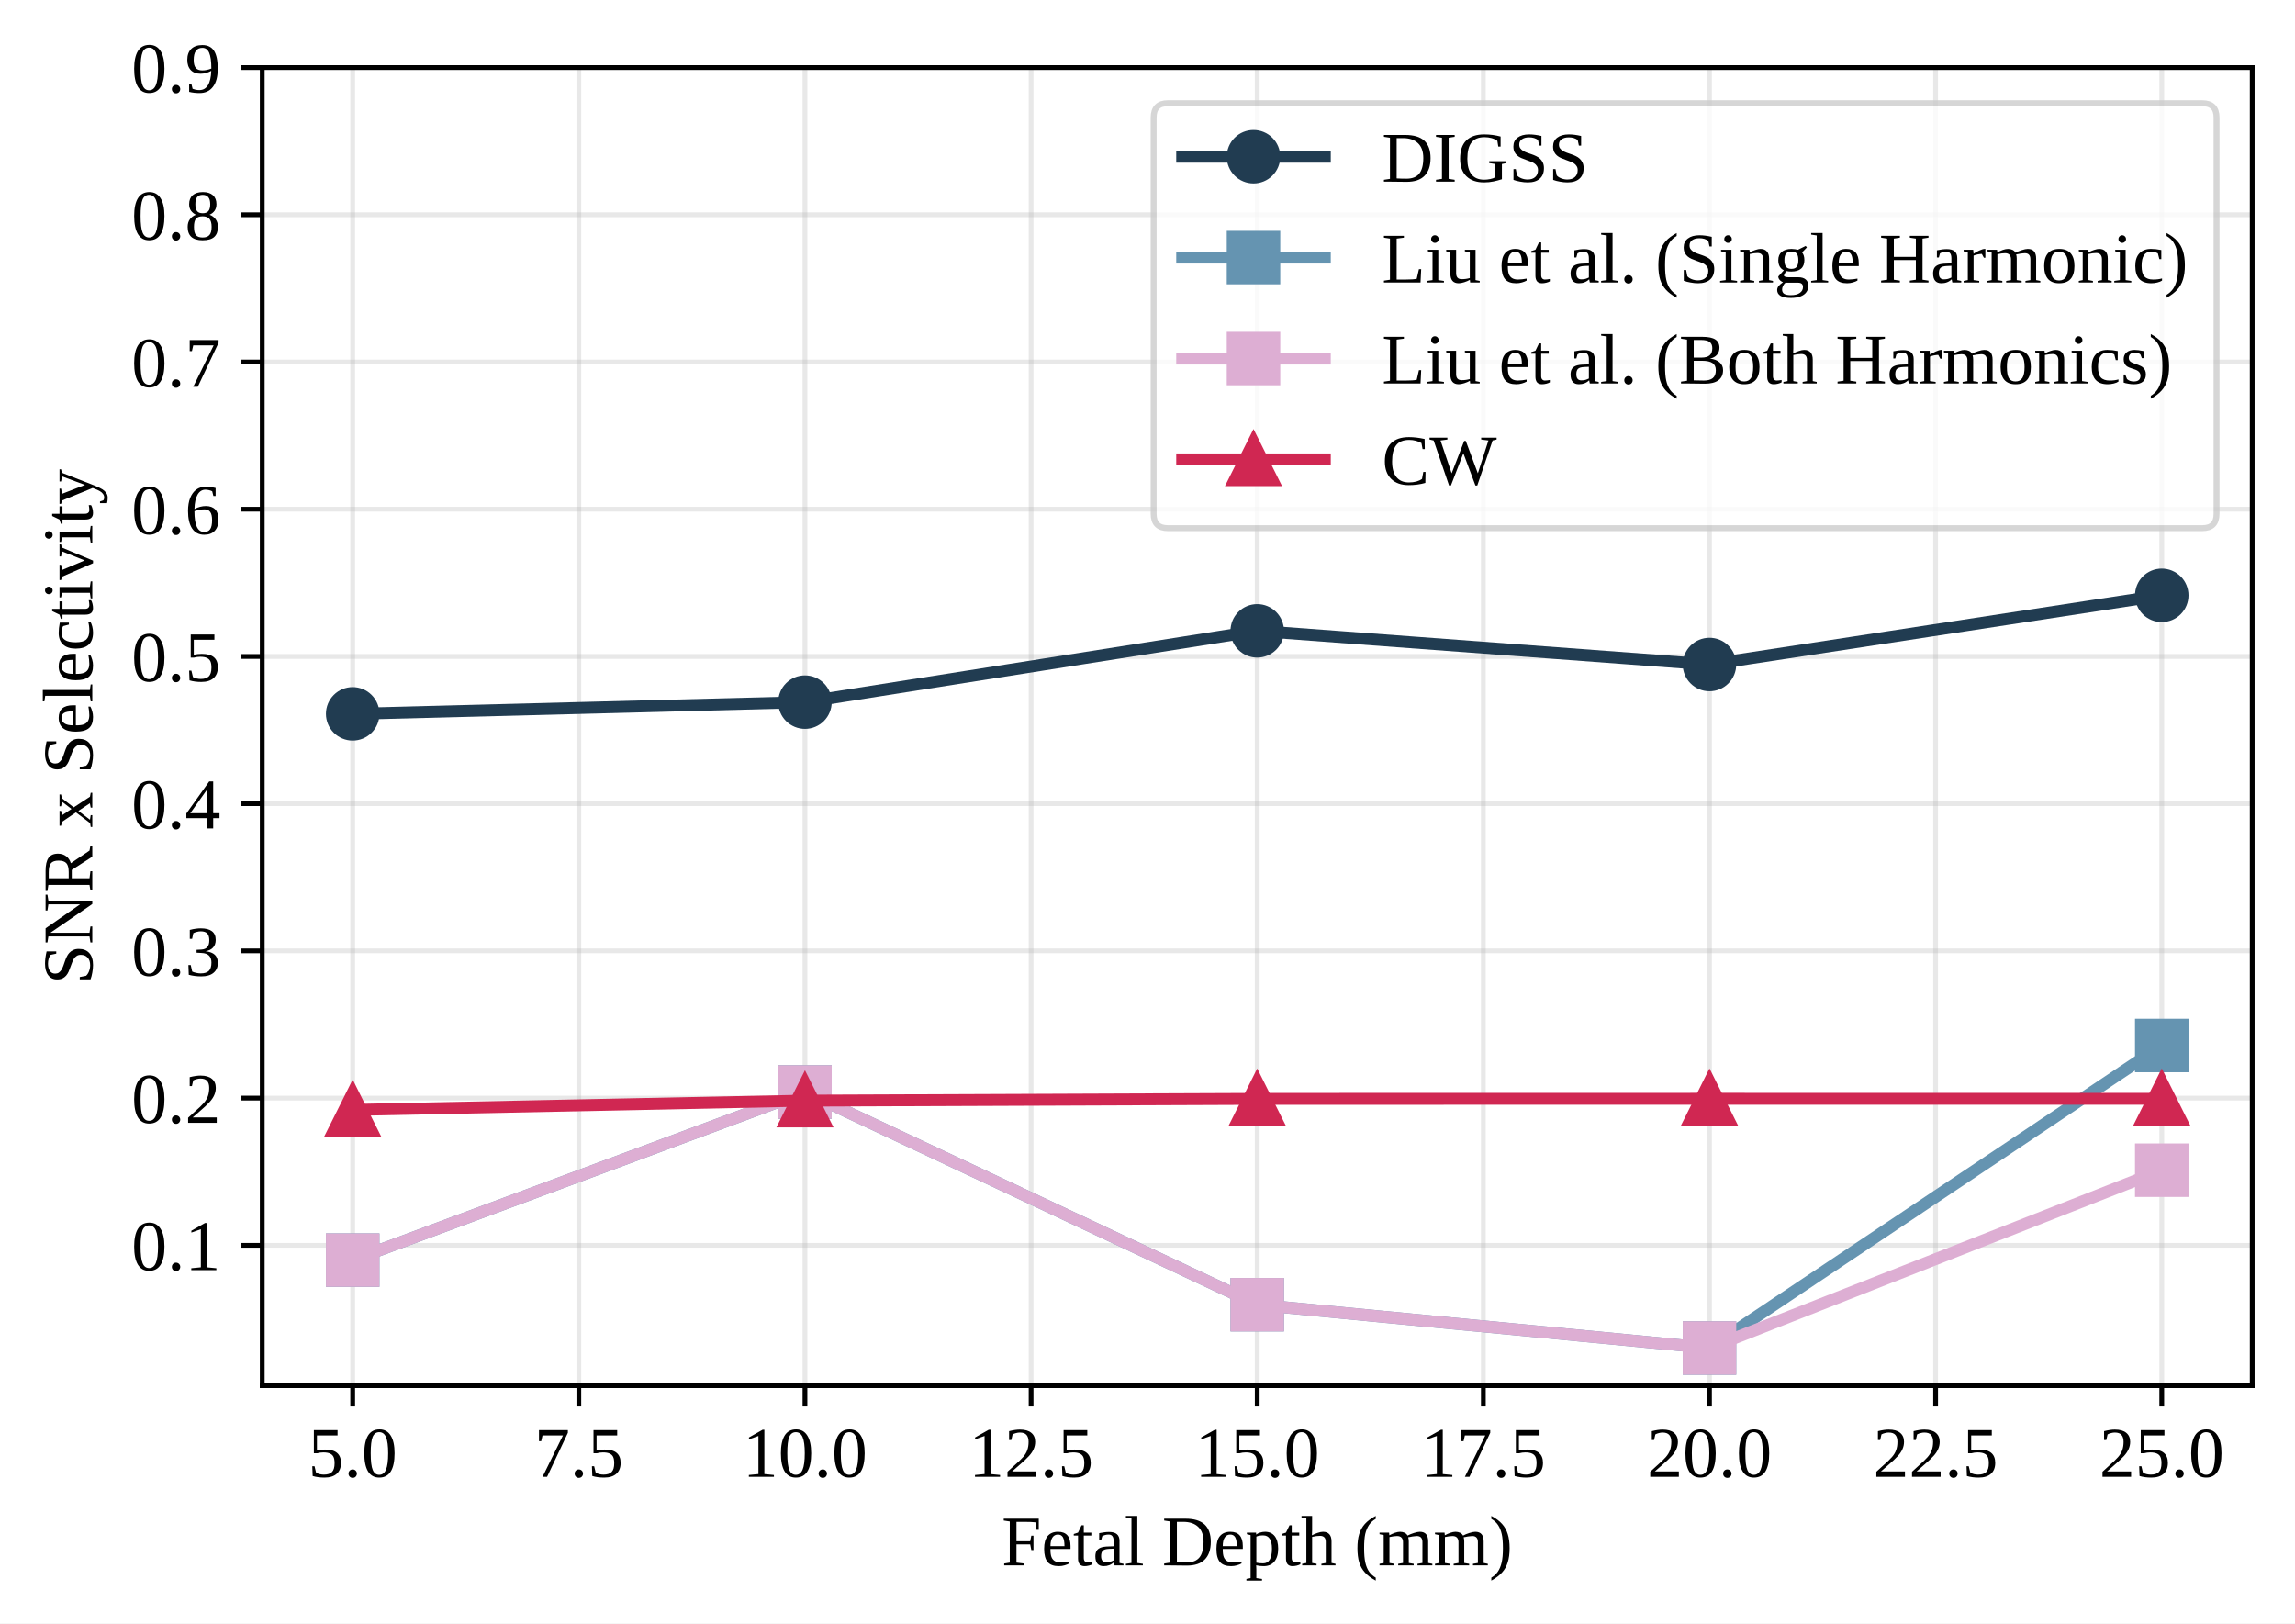
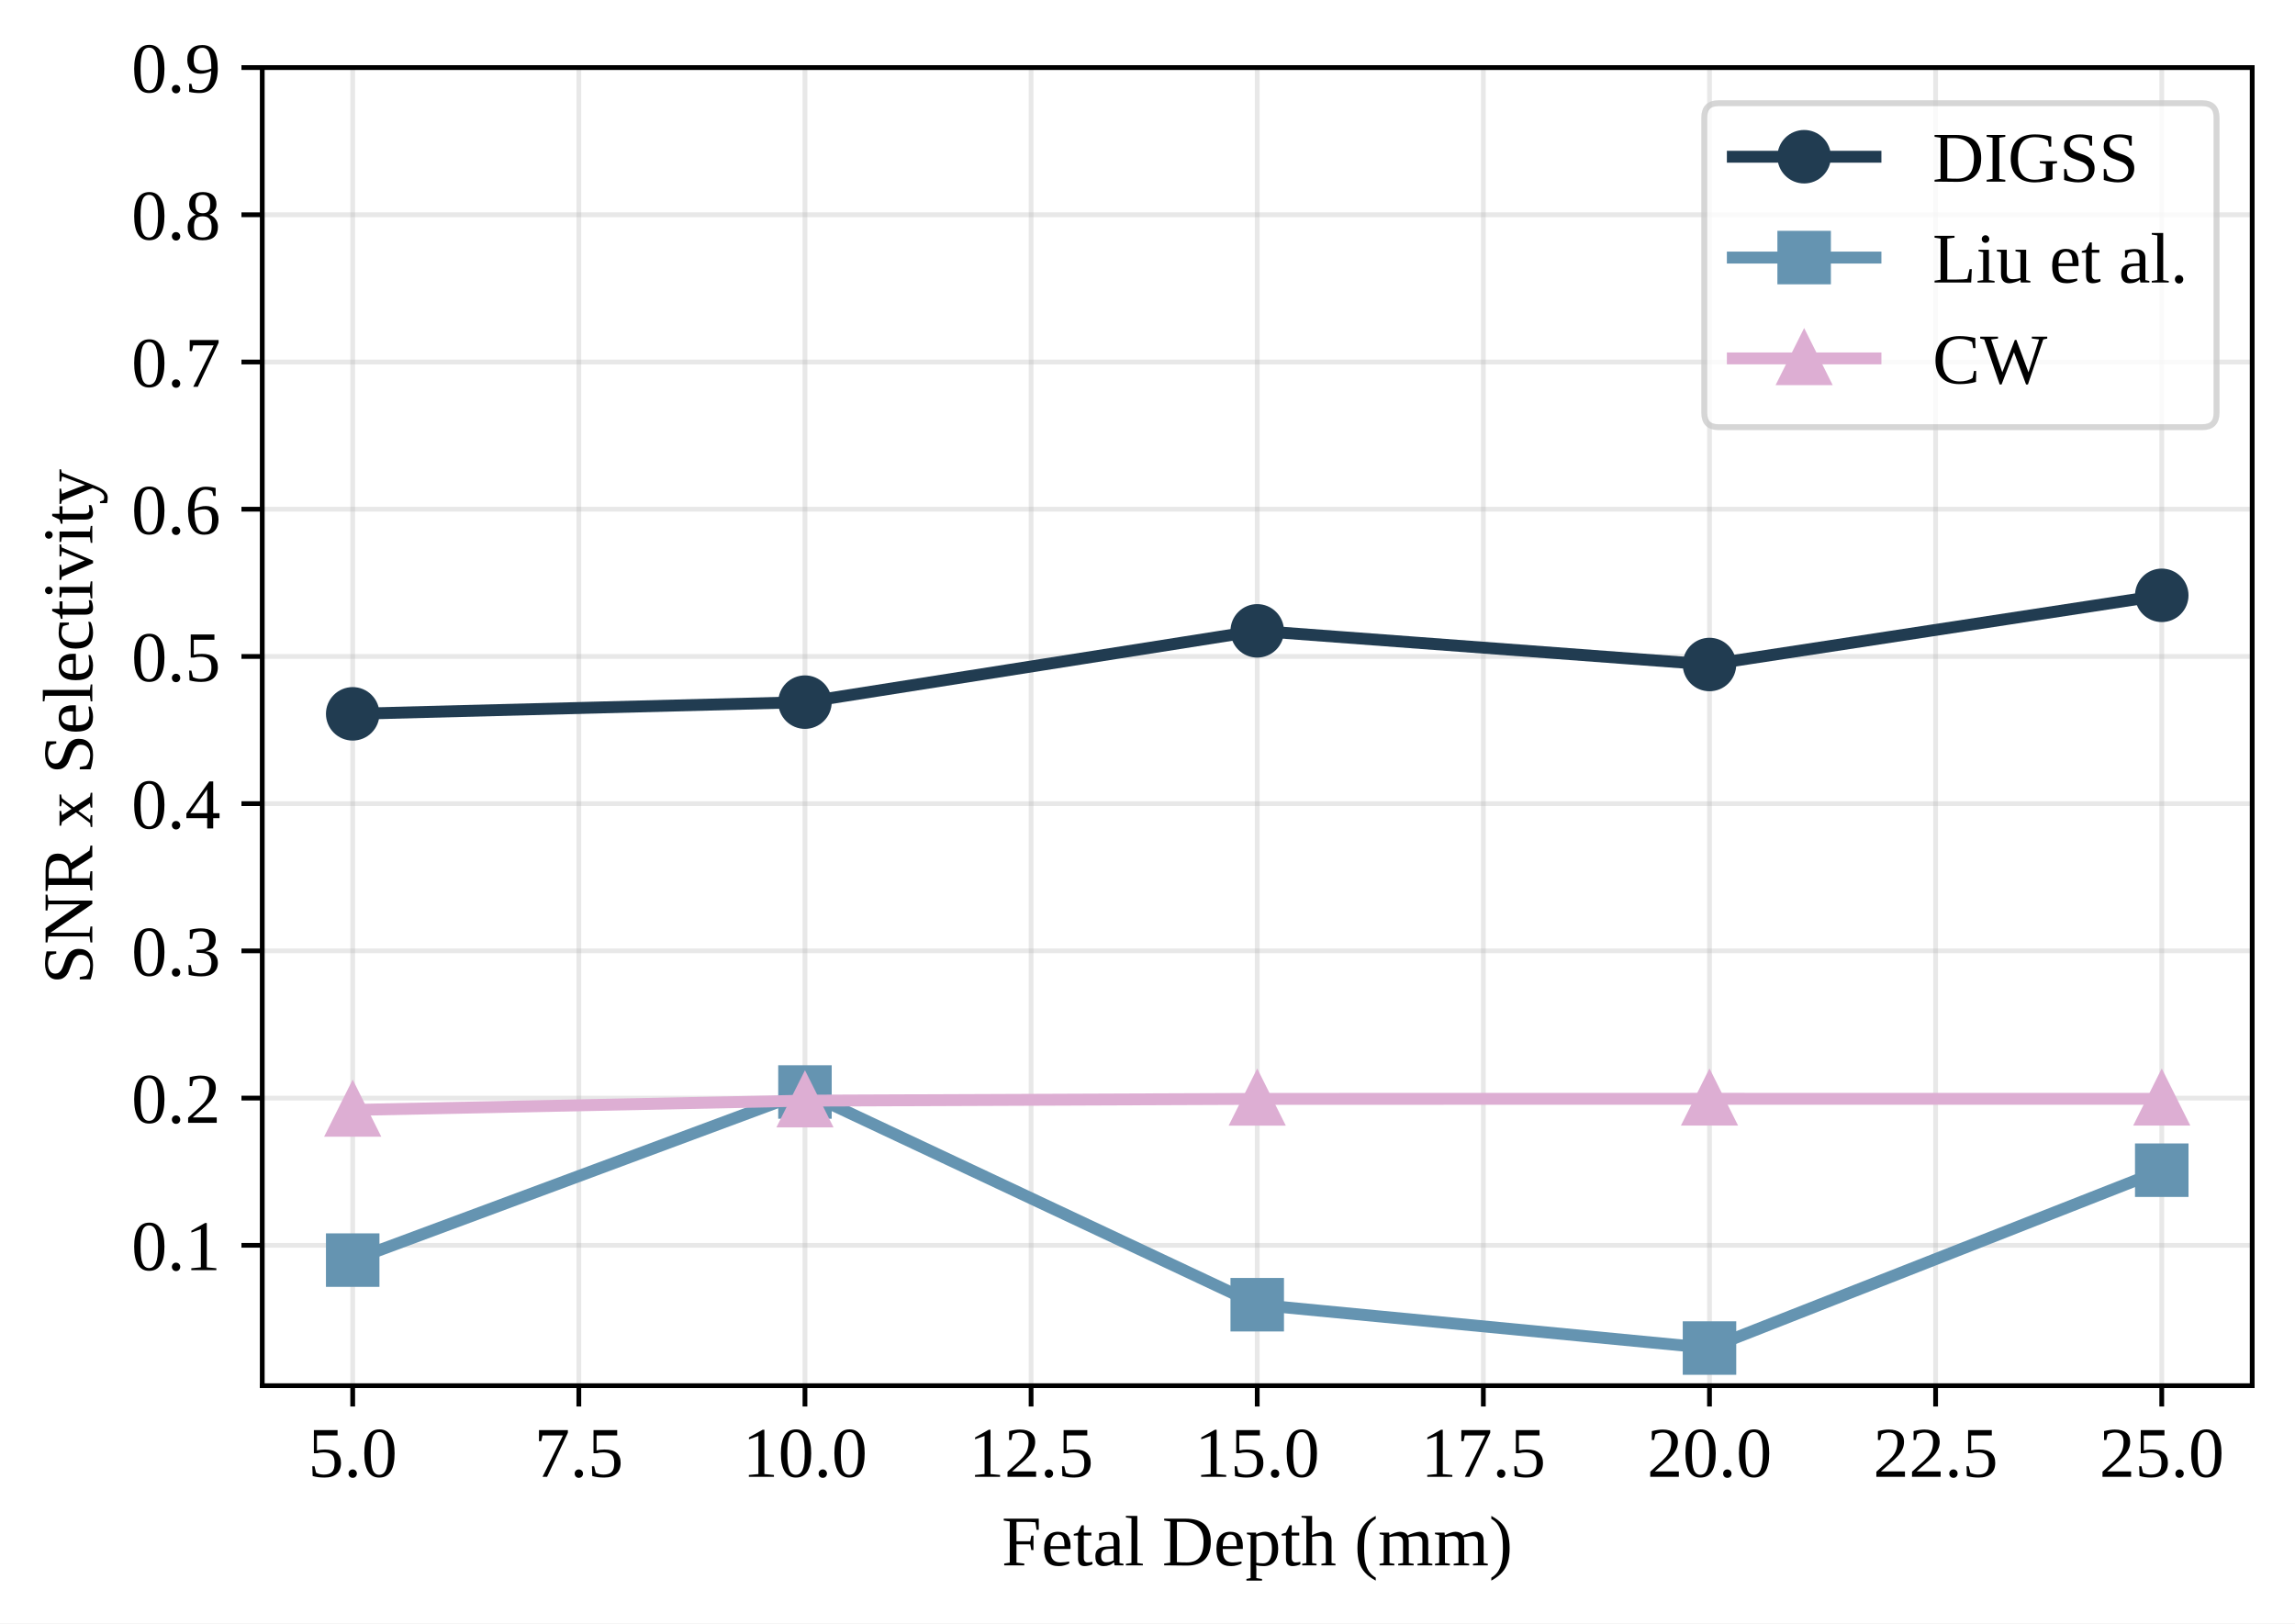
<svg xmlns="http://www.w3.org/2000/svg" xmlns:xlink="http://www.w3.org/1999/xlink" width="386.122pt" height="273.125pt" viewBox="0 0 386.122 273.125" version="1.1">
  <defs>
    <style type="text/css">*{stroke-linejoin: round; stroke-linecap: butt}</style>
  </defs>
  <g id="figure_1">
    <g id="patch_1">
      <path d="M 0 273.125  L 386.122 273.125  L 386.122 0  L 0 0  z " style="fill: #ffffff" />
    </g>
    <g id="axes_1">
      <g id="patch_2">
        <path d="M 44.122 233.126  L 378.922 233.126  L 378.922 11.366  L 44.122 11.366  z " style="fill: #ffffff" />
      </g>
      <g id="matplotlib.axis_1">
        <g id="xtick_1">
          <g id="line2d_1">
-             <path d="M 59.34 233.126  L 59.34 11.366  " clip-path="url(#p4b8c96e102)" style="fill: none; stroke: #b0b0b0; stroke-opacity: 0.3; stroke-width: 0.8; stroke-linecap: square" />
+             <path d="M 59.34 233.126  L 59.34 11.366  " clip-path="url(#pf41f7cf178)" style="fill: none; stroke: #b0b0b0; stroke-opacity: 0.3; stroke-width: 0.8; stroke-linecap: square" />
          </g>
          <g id="line2d_2">
            <defs>
-               <path id="m3764d775ba" d="M 0 0  L 0 3.5  " style="stroke: #000000; stroke-width: 0.8" />
+               <path id="m93be39234f" d="M 0 0  L 0 3.5  " style="stroke: #000000; stroke-width: 0.8" />
            </defs>
            <g>
-               <use xlink:href="#m3764d775ba" x="59.34" y="233.126" style="stroke: #000000; stroke-width: 0.8" />
+               <use xlink:href="#m93be39234f" x="59.34" y="233.126" style="stroke: #000000; stroke-width: 0.8" />
            </g>
          </g>
          <g id="text_1">
            <text style="font: 12px 'Times New Roman', 'Times', serif; text-anchor: middle" x="59.34" y="248.459" transform="rotate(-0 59.34006 248.4588)">5.0</text>
          </g>
        </g>
        <g id="xtick_2">
          <g id="line2d_3">
-             <path d="M 97.386 233.126  L 97.386 11.366  " clip-path="url(#p4b8c96e102)" style="fill: none; stroke: #b0b0b0; stroke-opacity: 0.3; stroke-width: 0.8; stroke-linecap: square" />
+             <path d="M 97.386 233.126  L 97.386 11.366  " clip-path="url(#pf41f7cf178)" style="fill: none; stroke: #b0b0b0; stroke-opacity: 0.3; stroke-width: 0.8; stroke-linecap: square" />
          </g>
          <g id="line2d_4">
            <g>
-               <use xlink:href="#m3764d775ba" x="97.386" y="233.126" style="stroke: #000000; stroke-width: 0.8" />
+               <use xlink:href="#m93be39234f" x="97.386" y="233.126" style="stroke: #000000; stroke-width: 0.8" />
            </g>
          </g>
          <g id="text_2">
            <text style="font: 12px 'Times New Roman', 'Times', serif; text-anchor: middle" x="97.386" y="248.459" transform="rotate(-0 97.38551 248.4588)">7.5</text>
          </g>
        </g>
        <g id="xtick_3">
          <g id="line2d_5">
-             <path d="M 135.431 233.126  L 135.431 11.366  " clip-path="url(#p4b8c96e102)" style="fill: none; stroke: #b0b0b0; stroke-opacity: 0.3; stroke-width: 0.8; stroke-linecap: square" />
+             <path d="M 135.431 233.126  L 135.431 11.366  " clip-path="url(#pf41f7cf178)" style="fill: none; stroke: #b0b0b0; stroke-opacity: 0.3; stroke-width: 0.8; stroke-linecap: square" />
          </g>
          <g id="line2d_6">
            <g>
-               <use xlink:href="#m3764d775ba" x="135.431" y="233.126" style="stroke: #000000; stroke-width: 0.8" />
+               <use xlink:href="#m93be39234f" x="135.431" y="233.126" style="stroke: #000000; stroke-width: 0.8" />
            </g>
          </g>
          <g id="text_3">
            <text style="font: 12px 'Times New Roman', 'Times', serif; text-anchor: middle" x="135.431" y="248.459" transform="rotate(-0 135.431 248.4588)">10.0</text>
          </g>
        </g>
        <g id="xtick_4">
          <g id="line2d_7">
-             <path d="M 173.476 233.126  L 173.476 11.366  " clip-path="url(#p4b8c96e102)" style="fill: none; stroke: #b0b0b0; stroke-opacity: 0.3; stroke-width: 0.8; stroke-linecap: square" />
+             <path d="M 173.476 233.126  L 173.476 11.366  " clip-path="url(#pf41f7cf178)" style="fill: none; stroke: #b0b0b0; stroke-opacity: 0.3; stroke-width: 0.8; stroke-linecap: square" />
          </g>
          <g id="line2d_8">
            <g>
-               <use xlink:href="#m3764d775ba" x="173.476" y="233.126" style="stroke: #000000; stroke-width: 0.8" />
+               <use xlink:href="#m93be39234f" x="173.476" y="233.126" style="stroke: #000000; stroke-width: 0.8" />
            </g>
          </g>
          <g id="text_4">
            <text style="font: 12px 'Times New Roman', 'Times', serif; text-anchor: middle" x="173.476" y="248.459" transform="rotate(-0 173.4764 248.4588)">12.5</text>
          </g>
        </g>
        <g id="xtick_5">
          <g id="line2d_9">
-             <path d="M 211.522 233.126  L 211.522 11.366  " clip-path="url(#p4b8c96e102)" style="fill: none; stroke: #b0b0b0; stroke-opacity: 0.3; stroke-width: 0.8; stroke-linecap: square" />
+             <path d="M 211.522 233.126  L 211.522 11.366  " clip-path="url(#pf41f7cf178)" style="fill: none; stroke: #b0b0b0; stroke-opacity: 0.3; stroke-width: 0.8; stroke-linecap: square" />
          </g>
          <g id="line2d_10">
            <g>
-               <use xlink:href="#m3764d775ba" x="211.522" y="233.126" style="stroke: #000000; stroke-width: 0.8" />
+               <use xlink:href="#m93be39234f" x="211.522" y="233.126" style="stroke: #000000; stroke-width: 0.8" />
            </g>
          </g>
          <g id="text_5">
            <text style="font: 12px 'Times New Roman', 'Times', serif; text-anchor: middle" x="211.522" y="248.459" transform="rotate(-0 211.5219 248.4588)">15.0</text>
          </g>
        </g>
        <g id="xtick_6">
          <g id="line2d_11">
-             <path d="M 249.567 233.126  L 249.567 11.366  " clip-path="url(#p4b8c96e102)" style="fill: none; stroke: #b0b0b0; stroke-opacity: 0.3; stroke-width: 0.8; stroke-linecap: square" />
+             <path d="M 249.567 233.126  L 249.567 11.366  " clip-path="url(#pf41f7cf178)" style="fill: none; stroke: #b0b0b0; stroke-opacity: 0.3; stroke-width: 0.8; stroke-linecap: square" />
          </g>
          <g id="line2d_12">
            <g>
-               <use xlink:href="#m3764d775ba" x="249.567" y="233.126" style="stroke: #000000; stroke-width: 0.8" />
+               <use xlink:href="#m93be39234f" x="249.567" y="233.126" style="stroke: #000000; stroke-width: 0.8" />
            </g>
          </g>
          <g id="text_6">
            <text style="font: 12px 'Times New Roman', 'Times', serif; text-anchor: middle" x="249.567" y="248.459" transform="rotate(-0 249.5673 248.4588)">17.5</text>
          </g>
        </g>
        <g id="xtick_7">
          <g id="line2d_13">
-             <path d="M 287.613 233.126  L 287.613 11.366  " clip-path="url(#p4b8c96e102)" style="fill: none; stroke: #b0b0b0; stroke-opacity: 0.3; stroke-width: 0.8; stroke-linecap: square" />
+             <path d="M 287.613 233.126  L 287.613 11.366  " clip-path="url(#pf41f7cf178)" style="fill: none; stroke: #b0b0b0; stroke-opacity: 0.3; stroke-width: 0.8; stroke-linecap: square" />
          </g>
          <g id="line2d_14">
            <g>
-               <use xlink:href="#m3764d775ba" x="287.613" y="233.126" style="stroke: #000000; stroke-width: 0.8" />
+               <use xlink:href="#m93be39234f" x="287.613" y="233.126" style="stroke: #000000; stroke-width: 0.8" />
            </g>
          </g>
          <g id="text_7">
            <text style="font: 12px 'Times New Roman', 'Times', serif; text-anchor: middle" x="287.613" y="248.459" transform="rotate(-0 287.6128 248.4588)">20.0</text>
          </g>
        </g>
        <g id="xtick_8">
          <g id="line2d_15">
-             <path d="M 325.658 233.126  L 325.658 11.366  " clip-path="url(#p4b8c96e102)" style="fill: none; stroke: #b0b0b0; stroke-opacity: 0.3; stroke-width: 0.8; stroke-linecap: square" />
+             <path d="M 325.658 233.126  L 325.658 11.366  " clip-path="url(#pf41f7cf178)" style="fill: none; stroke: #b0b0b0; stroke-opacity: 0.3; stroke-width: 0.8; stroke-linecap: square" />
          </g>
          <g id="line2d_16">
            <g>
-               <use xlink:href="#m3764d775ba" x="325.658" y="233.126" style="stroke: #000000; stroke-width: 0.8" />
+               <use xlink:href="#m93be39234f" x="325.658" y="233.126" style="stroke: #000000; stroke-width: 0.8" />
            </g>
          </g>
          <g id="text_8">
            <text style="font: 12px 'Times New Roman', 'Times', serif; text-anchor: middle" x="325.658" y="248.459" transform="rotate(-0 325.6582 248.4588)">22.5</text>
          </g>
        </g>
        <g id="xtick_9">
          <g id="line2d_17">
-             <path d="M 363.704 233.126  L 363.704 11.366  " clip-path="url(#p4b8c96e102)" style="fill: none; stroke: #b0b0b0; stroke-opacity: 0.3; stroke-width: 0.8; stroke-linecap: square" />
+             <path d="M 363.704 233.126  L 363.704 11.366  " clip-path="url(#pf41f7cf178)" style="fill: none; stroke: #b0b0b0; stroke-opacity: 0.3; stroke-width: 0.8; stroke-linecap: square" />
          </g>
          <g id="line2d_18">
            <g>
-               <use xlink:href="#m3764d775ba" x="363.704" y="233.126" style="stroke: #000000; stroke-width: 0.8" />
+               <use xlink:href="#m93be39234f" x="363.704" y="233.126" style="stroke: #000000; stroke-width: 0.8" />
            </g>
          </g>
          <g id="text_9">
            <text style="font: 12px 'Times New Roman', 'Times', serif; text-anchor: middle" x="363.704" y="248.459" transform="rotate(-0 363.7037 248.4588)">25.0</text>
          </g>
        </g>
        <g id="text_10">
          <text style="font: 12px 'Times New Roman', 'Times', serif; text-anchor: middle" x="211.522" y="263.358" transform="rotate(-0 211.5219 263.3581)">Fetal Depth (mm)</text>
        </g>
      </g>
      <g id="matplotlib.axis_2">
        <g id="ytick_1">
          <g id="line2d_19">
-             <path d="M 44.122 209.509  L 378.922 209.509  " clip-path="url(#p4b8c96e102)" style="fill: none; stroke: #b0b0b0; stroke-opacity: 0.3; stroke-width: 0.8; stroke-linecap: square" />
+             <path d="M 44.122 209.509  L 378.922 209.509  " clip-path="url(#pf41f7cf178)" style="fill: none; stroke: #b0b0b0; stroke-opacity: 0.3; stroke-width: 0.8; stroke-linecap: square" />
          </g>
          <g id="line2d_20">
            <defs>
-               <path id="mb2b144fd3f" d="M 0 0  L -3.5 0  " style="stroke: #000000; stroke-width: 0.8" />
+               <path id="m9218bd1cbe" d="M 0 0  L -3.5 0  " style="stroke: #000000; stroke-width: 0.8" />
            </defs>
            <g>
-               <use xlink:href="#mb2b144fd3f" x="44.122" y="209.509" style="stroke: #000000; stroke-width: 0.8" />
+               <use xlink:href="#m9218bd1cbe" x="44.122" y="209.509" style="stroke: #000000; stroke-width: 0.8" />
            </g>
          </g>
          <g id="text_11">
            <text style="font: 12px 'Times New Roman', 'Times', serif; text-anchor: end" x="37.122" y="213.676" transform="rotate(-0 37.12188 213.6757)">0.1</text>
          </g>
        </g>
        <g id="ytick_2">
          <g id="line2d_21">
-             <path d="M 44.122 184.742  L 378.922 184.742  " clip-path="url(#p4b8c96e102)" style="fill: none; stroke: #b0b0b0; stroke-opacity: 0.3; stroke-width: 0.8; stroke-linecap: square" />
+             <path d="M 44.122 184.742  L 378.922 184.742  " clip-path="url(#pf41f7cf178)" style="fill: none; stroke: #b0b0b0; stroke-opacity: 0.3; stroke-width: 0.8; stroke-linecap: square" />
          </g>
          <g id="line2d_22">
            <g>
-               <use xlink:href="#mb2b144fd3f" x="44.122" y="184.742" style="stroke: #000000; stroke-width: 0.8" />
+               <use xlink:href="#m9218bd1cbe" x="44.122" y="184.742" style="stroke: #000000; stroke-width: 0.8" />
            </g>
          </g>
          <g id="text_12">
            <text style="font: 12px 'Times New Roman', 'Times', serif; text-anchor: end" x="37.122" y="188.908" transform="rotate(-0 37.12188 188.9078)">0.2</text>
          </g>
        </g>
        <g id="ytick_3">
          <g id="line2d_23">
-             <path d="M 44.122 159.974  L 378.922 159.974  " clip-path="url(#p4b8c96e102)" style="fill: none; stroke: #b0b0b0; stroke-opacity: 0.3; stroke-width: 0.8; stroke-linecap: square" />
+             <path d="M 44.122 159.974  L 378.922 159.974  " clip-path="url(#pf41f7cf178)" style="fill: none; stroke: #b0b0b0; stroke-opacity: 0.3; stroke-width: 0.8; stroke-linecap: square" />
          </g>
          <g id="line2d_24">
            <g>
-               <use xlink:href="#mb2b144fd3f" x="44.122" y="159.974" style="stroke: #000000; stroke-width: 0.8" />
+               <use xlink:href="#m9218bd1cbe" x="44.122" y="159.974" style="stroke: #000000; stroke-width: 0.8" />
            </g>
          </g>
          <g id="text_13">
            <text style="font: 12px 'Times New Roman', 'Times', serif; text-anchor: end" x="37.122" y="164.14" transform="rotate(-0 37.12188 164.1399)">0.3</text>
          </g>
        </g>
        <g id="ytick_4">
          <g id="line2d_25">
-             <path d="M 44.122 135.206  L 378.922 135.206  " clip-path="url(#p4b8c96e102)" style="fill: none; stroke: #b0b0b0; stroke-opacity: 0.3; stroke-width: 0.8; stroke-linecap: square" />
+             <path d="M 44.122 135.206  L 378.922 135.206  " clip-path="url(#pf41f7cf178)" style="fill: none; stroke: #b0b0b0; stroke-opacity: 0.3; stroke-width: 0.8; stroke-linecap: square" />
          </g>
          <g id="line2d_26">
            <g>
-               <use xlink:href="#mb2b144fd3f" x="44.122" y="135.206" style="stroke: #000000; stroke-width: 0.8" />
+               <use xlink:href="#m9218bd1cbe" x="44.122" y="135.206" style="stroke: #000000; stroke-width: 0.8" />
            </g>
          </g>
          <g id="text_14">
            <text style="font: 12px 'Times New Roman', 'Times', serif; text-anchor: end" x="37.122" y="139.372" transform="rotate(-0 37.12188 139.372)">0.4</text>
          </g>
        </g>
        <g id="ytick_5">
          <g id="line2d_27">
-             <path d="M 44.122 110.438  L 378.922 110.438  " clip-path="url(#p4b8c96e102)" style="fill: none; stroke: #b0b0b0; stroke-opacity: 0.3; stroke-width: 0.8; stroke-linecap: square" />
+             <path d="M 44.122 110.438  L 378.922 110.438  " clip-path="url(#pf41f7cf178)" style="fill: none; stroke: #b0b0b0; stroke-opacity: 0.3; stroke-width: 0.8; stroke-linecap: square" />
          </g>
          <g id="line2d_28">
            <g>
-               <use xlink:href="#mb2b144fd3f" x="44.122" y="110.438" style="stroke: #000000; stroke-width: 0.8" />
+               <use xlink:href="#m9218bd1cbe" x="44.122" y="110.438" style="stroke: #000000; stroke-width: 0.8" />
            </g>
          </g>
          <g id="text_15">
            <text style="font: 12px 'Times New Roman', 'Times', serif; text-anchor: end" x="37.122" y="114.604" transform="rotate(-0 37.12188 114.6041)">0.5</text>
          </g>
        </g>
        <g id="ytick_6">
          <g id="line2d_29">
-             <path d="M 44.122 85.67  L 378.922 85.67  " clip-path="url(#p4b8c96e102)" style="fill: none; stroke: #b0b0b0; stroke-opacity: 0.3; stroke-width: 0.8; stroke-linecap: square" />
+             <path d="M 44.122 85.67  L 378.922 85.67  " clip-path="url(#pf41f7cf178)" style="fill: none; stroke: #b0b0b0; stroke-opacity: 0.3; stroke-width: 0.8; stroke-linecap: square" />
          </g>
          <g id="line2d_30">
            <g>
-               <use xlink:href="#mb2b144fd3f" x="44.122" y="85.67" style="stroke: #000000; stroke-width: 0.8" />
+               <use xlink:href="#m9218bd1cbe" x="44.122" y="85.67" style="stroke: #000000; stroke-width: 0.8" />
            </g>
          </g>
          <g id="text_16">
            <text style="font: 12px 'Times New Roman', 'Times', serif; text-anchor: end" x="37.122" y="89.836" transform="rotate(-0 37.12188 89.8362)">0.6</text>
          </g>
        </g>
        <g id="ytick_7">
          <g id="line2d_31">
-             <path d="M 44.122 60.902  L 378.922 60.902  " clip-path="url(#p4b8c96e102)" style="fill: none; stroke: #b0b0b0; stroke-opacity: 0.3; stroke-width: 0.8; stroke-linecap: square" />
+             <path d="M 44.122 60.902  L 378.922 60.902  " clip-path="url(#pf41f7cf178)" style="fill: none; stroke: #b0b0b0; stroke-opacity: 0.3; stroke-width: 0.8; stroke-linecap: square" />
          </g>
          <g id="line2d_32">
            <g>
-               <use xlink:href="#mb2b144fd3f" x="44.122" y="60.902" style="stroke: #000000; stroke-width: 0.8" />
+               <use xlink:href="#m9218bd1cbe" x="44.122" y="60.902" style="stroke: #000000; stroke-width: 0.8" />
            </g>
          </g>
          <g id="text_17">
            <text style="font: 12px 'Times New Roman', 'Times', serif; text-anchor: end" x="37.122" y="65.068" transform="rotate(-0 37.12188 65.0683)">0.7</text>
          </g>
        </g>
        <g id="ytick_8">
          <g id="line2d_33">
-             <path d="M 44.122 36.134  L 378.922 36.134  " clip-path="url(#p4b8c96e102)" style="fill: none; stroke: #b0b0b0; stroke-opacity: 0.3; stroke-width: 0.8; stroke-linecap: square" />
+             <path d="M 44.122 36.134  L 378.922 36.134  " clip-path="url(#pf41f7cf178)" style="fill: none; stroke: #b0b0b0; stroke-opacity: 0.3; stroke-width: 0.8; stroke-linecap: square" />
          </g>
          <g id="line2d_34">
            <g>
-               <use xlink:href="#mb2b144fd3f" x="44.122" y="36.134" style="stroke: #000000; stroke-width: 0.8" />
+               <use xlink:href="#m9218bd1cbe" x="44.122" y="36.134" style="stroke: #000000; stroke-width: 0.8" />
            </g>
          </g>
          <g id="text_18">
            <text style="font: 12px 'Times New Roman', 'Times', serif; text-anchor: end" x="37.122" y="40.3" transform="rotate(-0 37.12188 40.3004)">0.8</text>
          </g>
        </g>
        <g id="ytick_9">
          <g id="line2d_35">
-             <path d="M 44.122 11.366  L 378.922 11.366  " clip-path="url(#p4b8c96e102)" style="fill: none; stroke: #b0b0b0; stroke-opacity: 0.3; stroke-width: 0.8; stroke-linecap: square" />
+             <path d="M 44.122 11.366  L 378.922 11.366  " clip-path="url(#pf41f7cf178)" style="fill: none; stroke: #b0b0b0; stroke-opacity: 0.3; stroke-width: 0.8; stroke-linecap: square" />
          </g>
          <g id="line2d_36">
            <g>
-               <use xlink:href="#mb2b144fd3f" x="44.122" y="11.366" style="stroke: #000000; stroke-width: 0.8" />
+               <use xlink:href="#m9218bd1cbe" x="44.122" y="11.366" style="stroke: #000000; stroke-width: 0.8" />
            </g>
          </g>
          <g id="text_19">
            <text style="font: 12px 'Times New Roman', 'Times', serif; text-anchor: end" x="37.122" y="15.533" transform="rotate(-0 37.12188 15.5325)">0.9</text>
          </g>
        </g>
        <g id="text_20">
          <text style="font: 12px 'Times New Roman', 'Times', serif; text-anchor: middle" x="15.533" y="122.246" transform="rotate(-90 15.5325 122.2463)">SNR x Selectivity</text>
        </g>
      </g>
      <g id="line2d_37">
-         <path d="M 59.34 120.096  L 135.431 118.127  L 211.522 106.132  L 287.613 111.796  L 363.704 100.158  " clip-path="url(#p4b8c96e102)" style="fill: none; stroke: #213c51; stroke-width: 2; stroke-linecap: square" />
+         <path d="M 59.34 120.096  L 135.431 118.127  L 211.522 106.132  L 287.613 111.796  L 363.704 100.158  " clip-path="url(#pf41f7cf178)" style="fill: none; stroke: #213c51; stroke-width: 2; stroke-linecap: square" />
        <defs>
-           <path id="mc124e8e4ba" d="M 0 4  C 1.061 4 2.078 3.579 2.828 2.828  C 3.579 2.078 4 1.061 4 0  C 4 -1.061 3.579 -2.078 2.828 -2.828  C 2.078 -3.579 1.061 -4 0 -4  C -1.061 -4 -2.078 -3.579 -2.828 -2.828  C -3.579 -2.078 -4 -1.061 -4 0  C -4 1.061 -3.579 2.078 -2.828 2.828  C -2.078 3.579 -1.061 4 0 4  z " style="stroke: #213c51" />
+           <path id="mbea12c95c0" d="M 0 4  C 1.061 4 2.078 3.579 2.828 2.828  C 3.579 2.078 4 1.061 4 0  C 4 -1.061 3.579 -2.078 2.828 -2.828  C 2.078 -3.579 1.061 -4 0 -4  C -1.061 -4 -2.078 -3.579 -2.828 -2.828  C -3.579 -2.078 -4 -1.061 -4 0  C -4 1.061 -3.579 2.078 -2.828 2.828  C -2.078 3.579 -1.061 4 0 4  z " style="stroke: #213c51" />
        </defs>
-         <g clip-path="url(#p4b8c96e102)">
-           <use xlink:href="#mc124e8e4ba" x="59.34" y="120.096" style="fill: #213c51; stroke: #213c51" />
-           <use xlink:href="#mc124e8e4ba" x="135.431" y="118.127" style="fill: #213c51; stroke: #213c51" />
-           <use xlink:href="#mc124e8e4ba" x="211.522" y="106.132" style="fill: #213c51; stroke: #213c51" />
-           <use xlink:href="#mc124e8e4ba" x="287.613" y="111.796" style="fill: #213c51; stroke: #213c51" />
-           <use xlink:href="#mc124e8e4ba" x="363.704" y="100.158" style="fill: #213c51; stroke: #213c51" />
+         <g clip-path="url(#pf41f7cf178)">
+           <use xlink:href="#mbea12c95c0" x="59.34" y="120.096" style="fill: #213c51; stroke: #213c51" />
+           <use xlink:href="#mbea12c95c0" x="135.431" y="118.127" style="fill: #213c51; stroke: #213c51" />
+           <use xlink:href="#mbea12c95c0" x="211.522" y="106.132" style="fill: #213c51; stroke: #213c51" />
+           <use xlink:href="#mbea12c95c0" x="287.613" y="111.796" style="fill: #213c51; stroke: #213c51" />
+           <use xlink:href="#mbea12c95c0" x="363.704" y="100.158" style="fill: #213c51; stroke: #213c51" />
        </g>
      </g>
      <g id="line2d_38">
-         <path d="M 59.34 212  L 135.431 183.716  L 211.522 219.503  L 287.613 226.794  L 363.704 175.894  " clip-path="url(#p4b8c96e102)" style="fill: none; stroke: #6594b1; stroke-width: 2; stroke-linecap: square" />
+         <path d="M 59.34 212  L 135.431 183.716  L 211.522 219.503  L 287.613 226.794  L 363.704 196.872  " clip-path="url(#pf41f7cf178)" style="fill: none; stroke: #6594b1; stroke-width: 2; stroke-linecap: square" />
        <defs>
-           <path id="m89f1499639" d="M -4 4  L 4 4  L 4 -4  L -4 -4  z " style="stroke: #6594b1; stroke-linejoin: miter" />
+           <path id="ma80b8335ef" d="M -4 4  L 4 4  L 4 -4  L -4 -4  z " style="stroke: #6594b1; stroke-linejoin: miter" />
        </defs>
-         <g clip-path="url(#p4b8c96e102)">
-           <use xlink:href="#m89f1499639" x="59.34" y="212" style="fill: #6594b1; stroke: #6594b1; stroke-linejoin: miter" />
-           <use xlink:href="#m89f1499639" x="135.431" y="183.716" style="fill: #6594b1; stroke: #6594b1; stroke-linejoin: miter" />
-           <use xlink:href="#m89f1499639" x="211.522" y="219.503" style="fill: #6594b1; stroke: #6594b1; stroke-linejoin: miter" />
-           <use xlink:href="#m89f1499639" x="287.613" y="226.794" style="fill: #6594b1; stroke: #6594b1; stroke-linejoin: miter" />
-           <use xlink:href="#m89f1499639" x="363.704" y="175.894" style="fill: #6594b1; stroke: #6594b1; stroke-linejoin: miter" />
+         <g clip-path="url(#pf41f7cf178)">
+           <use xlink:href="#ma80b8335ef" x="59.34" y="212" style="fill: #6594b1; stroke: #6594b1; stroke-linejoin: miter" />
+           <use xlink:href="#ma80b8335ef" x="135.431" y="183.716" style="fill: #6594b1; stroke: #6594b1; stroke-linejoin: miter" />
+           <use xlink:href="#ma80b8335ef" x="211.522" y="219.503" style="fill: #6594b1; stroke: #6594b1; stroke-linejoin: miter" />
+           <use xlink:href="#ma80b8335ef" x="287.613" y="226.794" style="fill: #6594b1; stroke: #6594b1; stroke-linejoin: miter" />
+           <use xlink:href="#ma80b8335ef" x="363.704" y="196.872" style="fill: #6594b1; stroke: #6594b1; stroke-linejoin: miter" />
        </g>
      </g>
      <g id="line2d_39">
-         <path d="M 59.34 212  L 135.431 183.716  L 211.522 219.503  L 287.613 226.794  L 363.704 196.872  " clip-path="url(#p4b8c96e102)" style="fill: none; stroke: #ddaed3; stroke-width: 2; stroke-linecap: square" />
+         <path d="M 59.34 186.736  L 135.431 185.174  L 211.522 184.874  L 287.613 184.861  L 363.704 184.868  " clip-path="url(#pf41f7cf178)" style="fill: none; stroke: #ddaed3; stroke-width: 2; stroke-linecap: square" />
        <defs>
-           <path id="m00e1516dac" d="M -4 4  L 4 4  L 4 -4  L -4 -4  z " style="stroke: #ddaed3; stroke-linejoin: miter" />
+           <path id="m0f70f77141" d="M 0 -4  L -4 4  L 4 4  z " style="stroke: #ddaed3; stroke-linejoin: miter" />
        </defs>
-         <g clip-path="url(#p4b8c96e102)">
-           <use xlink:href="#m00e1516dac" x="59.34" y="212" style="fill: #ddaed3; stroke: #ddaed3; stroke-linejoin: miter" />
-           <use xlink:href="#m00e1516dac" x="135.431" y="183.716" style="fill: #ddaed3; stroke: #ddaed3; stroke-linejoin: miter" />
-           <use xlink:href="#m00e1516dac" x="211.522" y="219.503" style="fill: #ddaed3; stroke: #ddaed3; stroke-linejoin: miter" />
-           <use xlink:href="#m00e1516dac" x="287.613" y="226.794" style="fill: #ddaed3; stroke: #ddaed3; stroke-linejoin: miter" />
-           <use xlink:href="#m00e1516dac" x="363.704" y="196.872" style="fill: #ddaed3; stroke: #ddaed3; stroke-linejoin: miter" />
-         </g>
-       </g>
-       <g id="line2d_40">
-         <path d="M 59.34 186.736  L 135.431 185.174  L 211.522 184.874  L 287.613 184.861  L 363.704 184.868  " clip-path="url(#p4b8c96e102)" style="fill: none; stroke: #d02752; stroke-width: 2; stroke-linecap: square" />
-         <defs>
-           <path id="m6551a02dfc" d="M 0 -4  L -4 4  L 4 4  z " style="stroke: #d02752; stroke-linejoin: miter" />
-         </defs>
-         <g clip-path="url(#p4b8c96e102)">
-           <use xlink:href="#m6551a02dfc" x="59.34" y="186.736" style="fill: #d02752; stroke: #d02752; stroke-linejoin: miter" />
-           <use xlink:href="#m6551a02dfc" x="135.431" y="185.174" style="fill: #d02752; stroke: #d02752; stroke-linejoin: miter" />
-           <use xlink:href="#m6551a02dfc" x="211.522" y="184.874" style="fill: #d02752; stroke: #d02752; stroke-linejoin: miter" />
-           <use xlink:href="#m6551a02dfc" x="287.613" y="184.861" style="fill: #d02752; stroke: #d02752; stroke-linejoin: miter" />
-           <use xlink:href="#m6551a02dfc" x="363.704" y="184.868" style="fill: #d02752; stroke: #d02752; stroke-linejoin: miter" />
+         <g clip-path="url(#pf41f7cf178)">
+           <use xlink:href="#m0f70f77141" x="59.34" y="186.736" style="fill: #ddaed3; stroke: #ddaed3; stroke-linejoin: miter" />
+           <use xlink:href="#m0f70f77141" x="135.431" y="185.174" style="fill: #ddaed3; stroke: #ddaed3; stroke-linejoin: miter" />
+           <use xlink:href="#m0f70f77141" x="211.522" y="184.874" style="fill: #ddaed3; stroke: #ddaed3; stroke-linejoin: miter" />
+           <use xlink:href="#m0f70f77141" x="287.613" y="184.861" style="fill: #ddaed3; stroke: #ddaed3; stroke-linejoin: miter" />
+           <use xlink:href="#m0f70f77141" x="363.704" y="184.868" style="fill: #ddaed3; stroke: #ddaed3; stroke-linejoin: miter" />
        </g>
      </g>
      <g id="patch_3">
        <path d="M 44.122 233.126  L 44.122 11.366  " style="fill: none; stroke: #000000; stroke-width: 0.8; stroke-linejoin: miter; stroke-linecap: square" />
      </g>
      <g id="patch_4">
        <path d="M 378.922 233.126  L 378.922 11.366  " style="fill: none; stroke: #000000; stroke-width: 0.8; stroke-linejoin: miter; stroke-linecap: square" />
      </g>
      <g id="patch_5">
        <path d="M 44.122 233.126  L 378.922 233.126  " style="fill: none; stroke: #000000; stroke-width: 0.8; stroke-linejoin: miter; stroke-linecap: square" />
      </g>
      <g id="patch_6">
        <path d="M 44.122 11.366  L 378.922 11.366  " style="fill: none; stroke: #000000; stroke-width: 0.8; stroke-linejoin: miter; stroke-linecap: square" />
      </g>
      <g id="legend_1">
        <g id="patch_7">
-           <path d="M 196.496 88.856  L 370.522 88.856  Q 372.922 88.856 372.922 86.456  L 372.922 19.766  Q 372.922 17.366 370.522 17.366  L 196.496 17.366  Q 194.096 17.366 194.096 19.766  L 194.096 86.456  Q 194.096 88.856 196.496 88.856  z " style="fill: #ffffff; opacity: 0.8; stroke: #cccccc; stroke-linejoin: miter" />
+           <path d="M 289.137 71.867  L 370.522 71.867  Q 372.922 71.867 372.922 69.467  L 372.922 19.766  Q 372.922 17.366 370.522 17.366  L 289.137 17.366  Q 286.738 17.366 286.738 19.766  L 286.738 69.467  Q 286.738 71.867 289.137 71.867  z " style="fill: #ffffff; opacity: 0.8; stroke: #cccccc; stroke-linejoin: miter" />
+         </g>
+         <g id="line2d_40">
+           <path d="M 291.538 26.366  L 303.538 26.366  L 315.538 26.366  " style="fill: none; stroke: #213c51; stroke-width: 2; stroke-linecap: square" />
+           <g>
+             <use xlink:href="#mbea12c95c0" x="303.538" y="26.366" style="fill: #213c51; stroke: #213c51" />
+           </g>
+         </g>
+         <g id="text_21">
+           <text style="font: 12px 'Times New Roman', 'Times', serif; text-anchor: start" x="325.137" y="30.566" transform="rotate(-0 325.1375 30.56625)">DIGSS</text>
        </g>
        <g id="line2d_41">
-           <path d="M 198.896 26.366  L 210.896 26.366  L 222.896 26.366  " style="fill: none; stroke: #213c51; stroke-width: 2; stroke-linecap: square" />
+           <path d="M 291.538 43.333  L 303.538 43.333  L 315.538 43.333  " style="fill: none; stroke: #6594b1; stroke-width: 2; stroke-linecap: square" />
          <g>
-             <use xlink:href="#mc124e8e4ba" x="210.896" y="26.366" style="fill: #213c51; stroke: #213c51" />
-           </g>
-         </g>
-         <g id="text_21">
-           <text style="font: 12px 'Times New Roman', 'Times', serif; text-anchor: start" x="232.496" y="30.566" transform="rotate(-0 232.4956 30.56625)">DIGSS</text>
+             <use xlink:href="#ma80b8335ef" x="303.538" y="43.333" style="fill: #6594b1; stroke: #6594b1; stroke-linejoin: miter" />
+           </g>
+         </g>
+         <g id="text_22">
+           <text style="font: 12px 'Times New Roman', 'Times', serif; text-anchor: start" x="325.137" y="47.533" transform="rotate(-0 325.1375 47.53312)">Liu et al.</text>
        </g>
        <g id="line2d_42">
-           <path d="M 198.896 43.333  L 210.896 43.333  L 222.896 43.333  " style="fill: none; stroke: #6594b1; stroke-width: 2; stroke-linecap: square" />
+           <path d="M 291.538 60.3  L 303.538 60.3  L 315.538 60.3  " style="fill: none; stroke: #ddaed3; stroke-width: 2; stroke-linecap: square" />
          <g>
-             <use xlink:href="#m89f1499639" x="210.896" y="43.333" style="fill: #6594b1; stroke: #6594b1; stroke-linejoin: miter" />
-           </g>
-         </g>
-         <g id="text_22">
-           <text style="font: 12px 'Times New Roman', 'Times', serif; text-anchor: start" x="232.496" y="47.533" transform="rotate(-0 232.4956 47.53312)">Liu et al. (Single Harmonic)</text>
-         </g>
-         <g id="line2d_43">
-           <path d="M 198.896 60.322  L 210.896 60.322  L 222.896 60.322  " style="fill: none; stroke: #ddaed3; stroke-width: 2; stroke-linecap: square" />
-           <g>
-             <use xlink:href="#m00e1516dac" x="210.896" y="60.322" style="fill: #ddaed3; stroke: #ddaed3; stroke-linejoin: miter" />
+             <use xlink:href="#m0f70f77141" x="303.538" y="60.3" style="fill: #ddaed3; stroke: #ddaed3; stroke-linejoin: miter" />
          </g>
        </g>
        <g id="text_23">
-           <text style="font: 12px 'Times New Roman', 'Times', serif; text-anchor: start" x="232.496" y="64.522" transform="rotate(-0 232.4956 64.5225)">Liu et al. (Both Harmonics)</text>
-         </g>
-         <g id="line2d_44">
-           <path d="M 198.896 77.289  L 210.896 77.289  L 222.896 77.289  " style="fill: none; stroke: #d02752; stroke-width: 2; stroke-linecap: square" />
-           <g>
-             <use xlink:href="#m6551a02dfc" x="210.896" y="77.289" style="fill: #d02752; stroke: #d02752; stroke-linejoin: miter" />
-           </g>
-         </g>
-         <g id="text_24">
-           <text style="font: 12px 'Times New Roman', 'Times', serif; text-anchor: start" x="232.496" y="81.489" transform="rotate(-0 232.4956 81.48937)">CW</text>
+           <text style="font: 12px 'Times New Roman', 'Times', serif; text-anchor: start" x="325.137" y="64.5" transform="rotate(-0 325.1375 64.5)">CW</text>
        </g>
      </g>
    </g>
  </g>
  <defs>
-     <clipPath id="p4b8c96e102">
+     <clipPath id="pf41f7cf178">
      <rect x="44.122" y="11.366" width="334.8" height="221.76" />
    </clipPath>
  </defs>
</svg>
